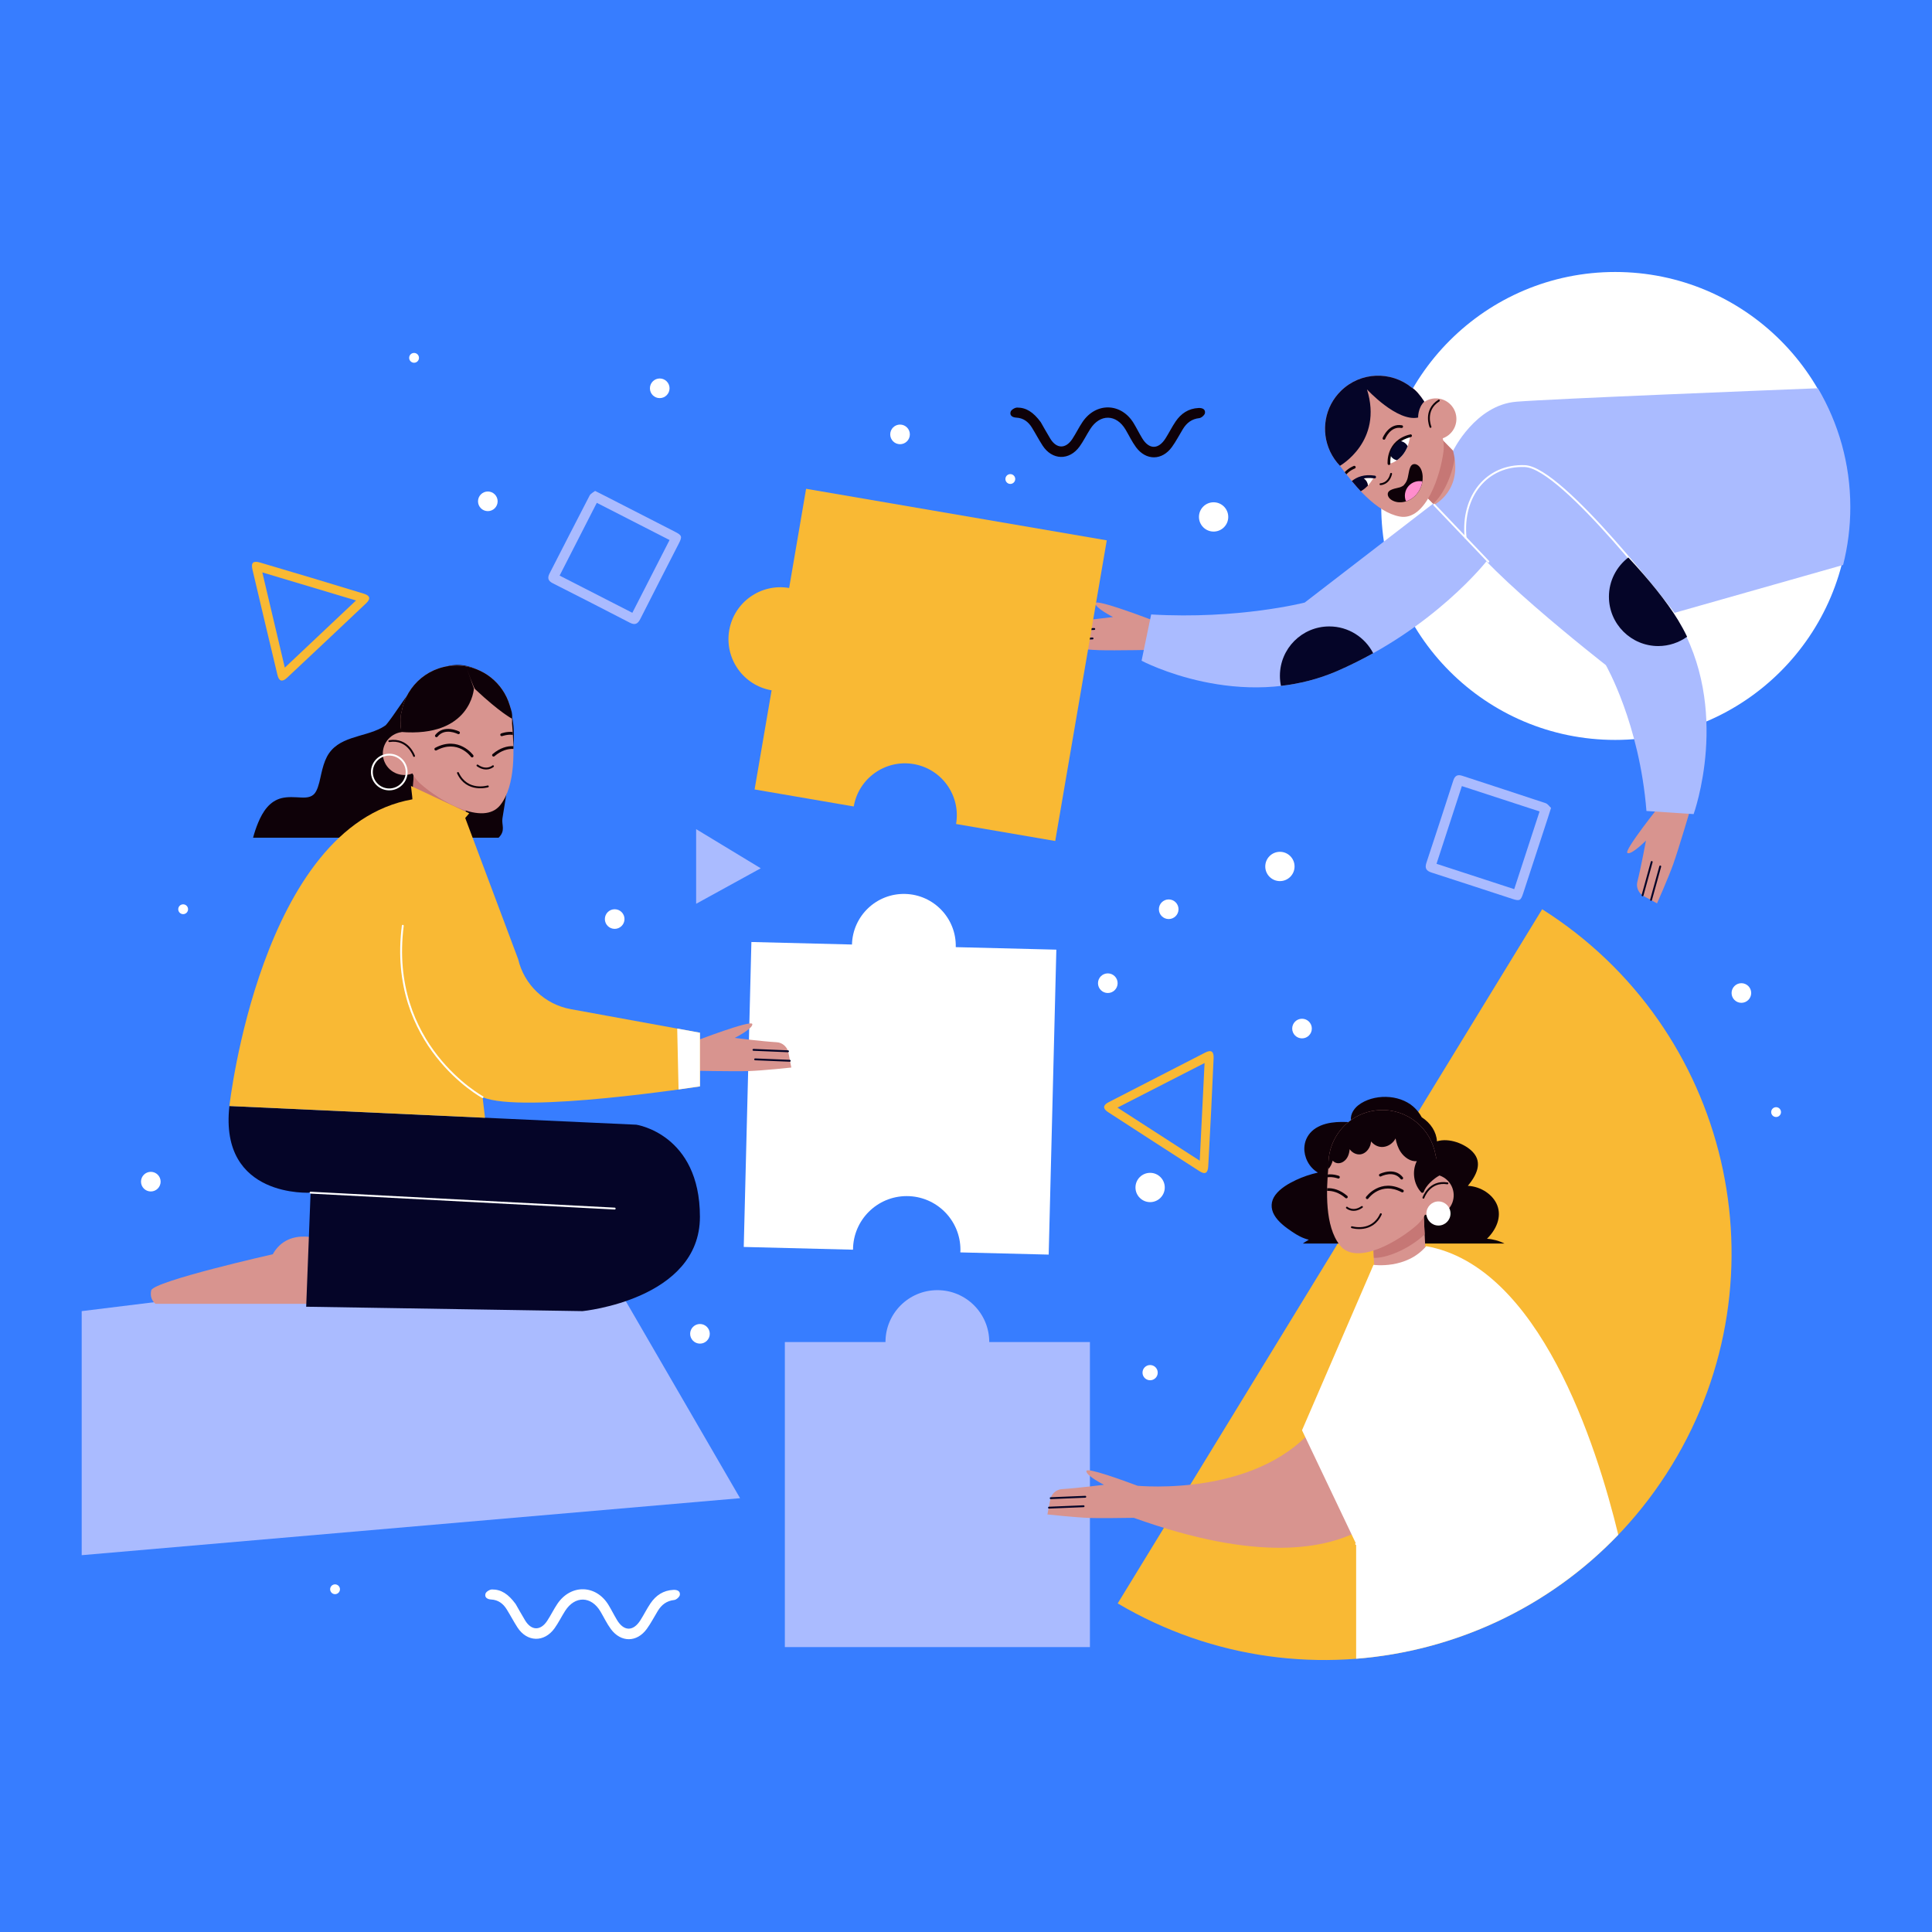
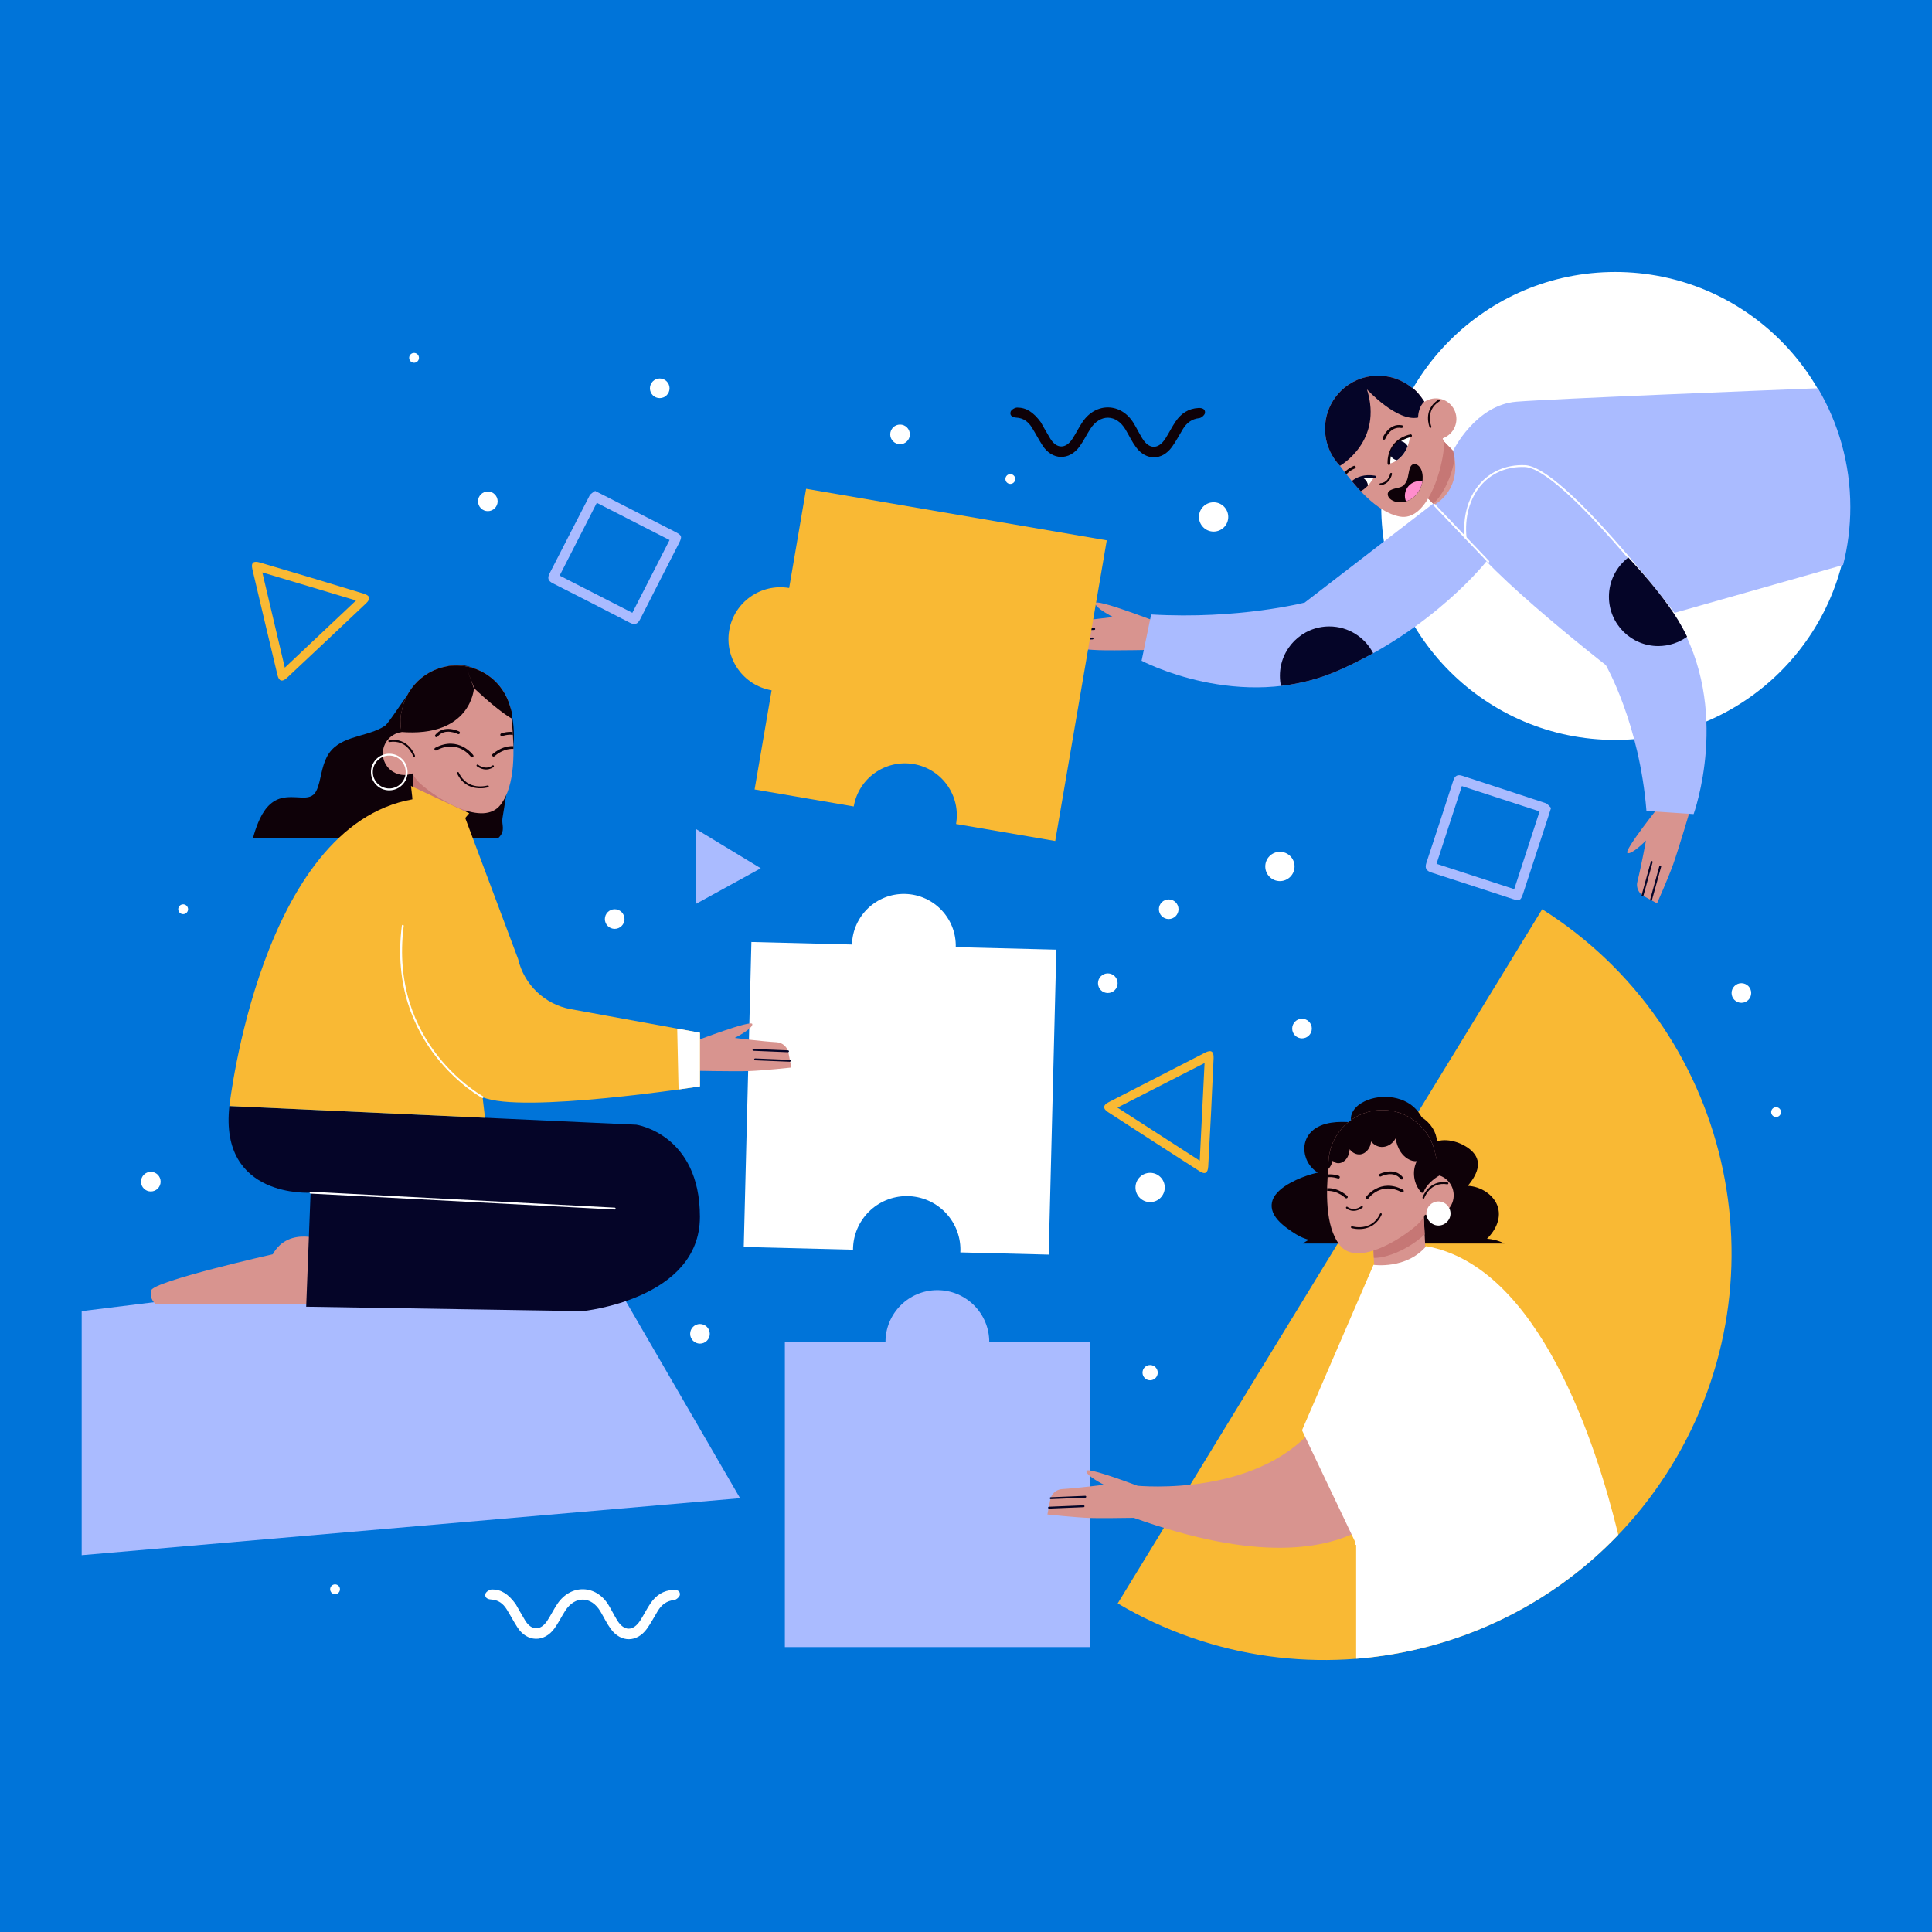
<svg xmlns="http://www.w3.org/2000/svg" width="514" height="514" viewBox="0 0 514 514" fill="none">
  <g clip-path="url(#clip0_136_2891)">
-     <path d="M514 0H0V514H514V0Z" fill="#377DFF" />
+     <path d="M514 0H0V514H514V0Z" fill="#0074D9" />
    <path d="M263.188 357.045C263.188 349.417 257.01 343.239 249.382 343.239C241.755 343.239 235.576 349.417 235.576 357.045H208.807V438.206H289.968V357.045H263.188Z" fill="#AABBFF" />
    <path d="M254.276 251.983C254.471 244.356 248.437 238.023 240.819 237.828C233.192 237.633 226.859 243.667 226.664 251.284L199.905 250.616L197.87 331.746L226.941 332.476C226.962 324.601 233.346 318.217 241.231 318.217C249.126 318.217 255.52 324.612 255.52 332.507C255.52 332.743 255.499 332.959 255.489 333.195L278.999 333.781L281.035 252.652L254.276 251.983Z" fill="white" />
    <path d="M429.714 196.852C464.091 196.852 491.96 168.983 491.96 134.606C491.96 100.229 464.091 72.361 429.714 72.361C395.337 72.361 367.469 100.229 367.469 134.606C367.469 168.983 395.337 196.852 429.714 196.852Z" fill="white" />
    <path d="M306.673 165.025C306.673 165.025 291.602 159.227 291.428 160.471C291.253 161.704 296.105 164.151 296.105 164.151C296.105 164.151 288.899 165.076 284.91 165.302C283.399 165.395 282.104 166.567 281.816 168.088L281.055 172.036C281.055 172.036 288.375 172.827 292.363 172.971C296.352 173.115 308.318 172.858 308.318 172.858L306.673 165.025Z" fill="#D8948F" />
    <path d="M281.929 167.708L291.12 167.338" stroke="#050528" stroke-width="0.5" stroke-miterlimit="10" stroke-linecap="round" stroke-linejoin="round" />
    <path d="M281.477 170.237L290.667 169.856" stroke="#050528" stroke-width="0.5" stroke-miterlimit="10" stroke-linecap="round" stroke-linejoin="round" />
    <path d="M441.968 213.803C441.968 213.803 431.863 226.396 432.983 226.941C434.114 227.486 437.907 223.611 437.907 223.611C437.907 223.611 436.591 230.755 435.605 234.62C435.235 236.08 435.954 237.674 437.311 238.414L440.847 240.336C440.847 240.336 443.829 233.613 445.175 229.851C446.522 226.088 449.925 214.616 449.925 214.616L441.968 213.803Z" fill="#D8948F" />
    <path d="M436.992 238.198L439.429 229.326" stroke="#050528" stroke-width="0.5" stroke-miterlimit="10" stroke-linecap="round" stroke-linejoin="round" />
    <path d="M439.254 239.401L441.701 230.519" stroke="#050528" stroke-width="0.5" stroke-miterlimit="10" stroke-linecap="round" stroke-linejoin="round" />
    <path d="M393.652 136.971C396.335 134.36 396.397 130.032 393.786 127.349L384.194 117.49C381.583 114.807 377.255 114.745 374.572 117.356C371.889 119.968 371.828 124.295 374.439 126.979L384.03 136.837C386.641 139.52 390.969 139.582 393.652 136.971Z" fill="#D8948F" />
    <path d="M374.161 117.757L374.994 116.945C377.451 114.56 381.409 114.612 383.794 117.069L387.196 120.564C386.662 126.197 383.824 131.934 381.275 133.99L374.038 126.557C371.653 124.1 371.704 120.142 374.161 117.757Z" fill="#C67775" />
    <path d="M356.48 123.915C355.38 122.774 354.516 121.489 353.869 120.122C353.838 120.07 353.817 120.029 353.807 120.009L353.817 119.998C351.381 114.704 352.368 108.238 356.788 103.941C361.979 98.894 370.049 98.636 375.539 103.088C375.549 103.088 375.549 103.088 375.559 103.098C378.253 104.661 381.532 111.147 383.208 114.786C383.968 116.441 384.256 118.261 384.04 120.06C383.3 126.177 379.373 138.718 372.393 137.423C366.091 136.251 360.294 129.106 356.48 123.915Z" fill="#D8948F" />
    <path d="M367.273 128.819C367.273 128.819 369.453 128.808 370.1 126.064" stroke="#0E0108" stroke-width="0.5" stroke-miterlimit="10" stroke-linecap="round" stroke-linejoin="round" />
    <path d="M373.164 113.758C373.215 113.707 373.256 113.635 373.267 113.563C373.308 113.368 373.174 113.172 372.969 113.142C369.473 112.504 367.87 116.452 367.859 116.493C367.787 116.678 367.88 116.894 368.065 116.966C368.25 117.038 368.466 116.945 368.538 116.76C368.589 116.616 369.936 113.337 372.835 113.861C372.969 113.872 373.082 113.841 373.164 113.758Z" fill="#0E0108" />
    <path d="M358.207 126.208C358.053 126.012 357.909 125.817 357.754 125.622C358.782 124.491 360.16 123.966 360.18 123.956C360.365 123.884 360.581 123.987 360.653 124.172C360.725 124.357 360.622 124.573 360.437 124.645C360.417 124.655 359.101 125.138 358.207 126.208Z" fill="#0E0108" />
    <path d="M369.895 123.309C369.895 123.309 374.624 122.198 375.189 115.568C375.189 115.568 368.24 118.169 369.895 123.309Z" fill="white" />
    <path d="M369.782 123.607C369.864 123.535 369.905 123.422 369.895 123.309C369.874 123.083 369.412 117.706 375.364 116.277C375.559 116.226 375.682 116.03 375.631 115.835C375.58 115.64 375.384 115.516 375.189 115.568C368.61 117.141 369.165 123.319 369.165 123.381C369.185 123.576 369.36 123.73 369.566 123.71C369.648 123.699 369.73 123.658 369.782 123.607Z" fill="#0E0108" />
    <path d="M385.921 107.642C383.814 105.473 380.349 105.432 378.191 107.539C376.022 109.646 375.98 113.111 378.088 115.27C380.195 117.439 383.66 117.48 385.818 115.372C387.977 113.275 388.029 109.811 385.921 107.642Z" fill="#D8948F" />
    <path d="M380.576 113.573C380.576 113.573 378.725 109.153 382.796 106.573" stroke="#0E0108" stroke-width="0.5" stroke-miterlimit="10" stroke-linecap="round" stroke-linejoin="round" />
    <path d="M371.642 122.445C371.221 122.352 370.82 122.167 370.481 121.869C370.131 121.561 369.895 121.17 369.751 120.759C370.08 119.32 371.087 118.169 372.146 117.326C372.773 117.315 373.421 117.521 373.925 117.973C374.171 118.189 374.356 118.446 374.5 118.713C373.76 120.636 372.619 121.787 371.642 122.445Z" fill="#050528" />
    <path d="M362.792 127.277C363.542 127.133 364.395 127.102 365.372 127.225C364.909 127.996 364.426 128.654 363.922 129.179C363.891 128.87 363.819 128.572 363.676 128.274C363.48 127.852 363.162 127.523 362.792 127.277Z" fill="white" />
    <path d="M362.031 130.69C362.062 130.669 362.093 130.659 362.123 130.638C362.226 130.576 362.329 130.515 362.432 130.443C362.524 130.381 362.617 130.309 362.72 130.247C362.833 130.165 362.946 130.083 363.059 129.99C363.151 129.919 363.234 129.847 363.326 129.764C363.46 129.651 363.594 129.518 363.727 129.384C363.799 129.312 363.861 129.261 363.933 129.189C363.902 128.88 363.83 128.582 363.686 128.284C363.48 127.863 363.162 127.523 362.802 127.277C363.552 127.133 364.406 127.102 365.382 127.225C365.475 127.235 365.567 127.246 365.66 127.266C365.855 127.297 366.05 127.163 366.081 126.968C366.112 126.773 365.978 126.578 365.783 126.547C362.936 126.094 360.972 126.896 359.646 127.986C359.697 128.058 359.759 128.12 359.821 128.191C359.913 128.305 360.006 128.418 360.109 128.52C360.715 129.261 361.363 129.98 362.031 130.69Z" fill="#050528" />
    <path d="M371.776 133.589C372.948 133.753 374.141 133.486 375.169 132.92C377.081 131.872 378.314 129.764 378.479 127.606C378.561 126.506 378.407 125.21 377.739 124.295C377.06 123.36 375.785 123.041 375.22 124.254C374.665 125.437 374.778 126.804 374.213 127.996C374.007 128.428 373.719 128.829 373.38 129.178C373.102 129.364 372.804 129.518 372.465 129.641C371.55 129.949 369.145 130.114 369.206 131.512C369.258 132.735 370.717 133.434 371.776 133.589Z" fill="#0E0108" />
    <path d="M374.737 129.312C375.693 128.233 377.101 127.822 378.417 128.068C378.119 130.052 376.937 131.944 375.169 132.91C374.819 133.106 374.439 133.249 374.048 133.373C373.513 132.036 373.719 130.464 374.737 129.312Z" fill="#FF8DCC" />
    <path d="M381.265 134L347.115 160.306C347.115 160.306 329.556 164.84 306.262 163.473L303.712 175.788C303.712 175.788 329.978 189.707 355.75 178.522C381.522 167.338 395.667 149.091 395.667 149.091L381.265 134Z" fill="#AABBFF" />
    <path d="M446.142 164.675C436.807 149.348 410.46 125.066 404.405 125.066C395.986 125.066 389.149 131.892 389.149 140.322C389.149 147.24 427.227 176.95 427.227 176.95C427.227 176.95 436.18 192.503 438.031 215.757L450.583 216.589C450.572 216.589 460.75 188.658 446.142 164.675Z" fill="#AABBFF" />
    <path d="M490.346 150.314C491.6 145.39 492.268 140.229 492.268 134.904C492.268 123.36 489.112 112.566 483.643 103.293C471.215 103.787 413.174 106.09 403.429 106.871C392.511 107.745 386.58 119.926 386.58 119.926C389.355 130.463 381.573 134.288 381.573 134.288C388.337 149.574 437.692 165.261 437.692 165.261L490.346 150.314Z" fill="#AABBFF" />
    <path d="M381.573 134.298L395.965 149.399" stroke="white" stroke-width="0.5" stroke-miterlimit="10" stroke-linecap="round" stroke-linejoin="round" />
    <path d="M445.258 163.123C445.258 163.123 415.846 124.429 405.71 124.008C395.574 123.586 388.82 131.985 389.91 143.036" stroke="white" stroke-width="0.5" stroke-miterlimit="10" stroke-linecap="round" stroke-linejoin="round" />
    <path d="M448.845 169.404C448.136 167.924 447.334 166.443 446.45 164.984C443.407 159.998 438.565 154.056 433.209 148.32C430.084 150.725 428.049 154.488 428.049 158.744C428.049 166.001 433.929 171.882 441.187 171.882C444.045 171.871 446.686 170.946 448.845 169.404Z" fill="#050528" />
    <path d="M365.331 173.783C363.151 169.558 358.741 166.659 353.652 166.659C346.395 166.659 340.515 172.54 340.515 179.797C340.515 180.712 340.607 181.617 340.792 182.48C345.665 181.925 350.723 180.702 355.76 178.523C359.152 177.042 362.339 175.449 365.331 173.783Z" fill="#050528" />
    <path d="M363.676 103.592C363.676 103.592 371.684 112.289 377.287 111.086C377.287 111.086 377.194 108.505 378.931 106.84C377.811 105.144 376.639 103.725 375.57 103.108C375.559 103.108 375.559 103.108 375.549 103.098C370.06 98.647 361.99 98.894 356.798 103.951C352.378 108.248 351.381 114.715 353.828 120.009L353.817 120.019C353.828 120.04 353.848 120.081 353.879 120.132C354.527 121.489 355.39 122.774 356.49 123.925C356.48 123.915 368.024 117.459 363.676 103.592Z" fill="#050528" />
    <path d="M410.285 241.899C460.174 273.448 475.666 339.312 444.764 389.848C413.863 440.385 348.173 456.617 297.359 426.579L410.285 241.899Z" fill="#F9B934" />
    <path d="M400.252 330.841H346.6C347.114 330.481 347.649 330.142 348.204 329.824C346.559 329.443 345.069 328.59 343.753 327.696C341.903 326.452 340.011 325.023 338.993 323.213C338.006 321.466 338.078 319.554 339.312 317.899C340.587 316.192 342.704 314.928 344.791 313.941C346.621 313.077 348.585 312.419 350.62 311.957C348.173 310.538 346.919 307.752 347.012 305.367C347.073 303.764 347.711 302.201 348.996 300.968C350.301 299.713 352.234 298.973 354.197 298.685C355.986 298.418 357.795 298.449 359.605 298.583C358.957 297.051 359.923 295.17 361.373 294.039C363.316 292.528 366.05 291.767 368.713 291.818C371.437 291.87 374.069 292.754 375.95 294.368C376.926 295.211 377.677 296.187 378.242 297.236C380.638 298.778 382.169 301.163 382.293 303.64C385.562 302.633 389.818 304.339 391.822 306.478C394.557 309.387 392.747 312.769 390.517 315.483C394.084 315.668 397.26 317.888 398.34 320.685C399.542 323.789 398.093 327.12 395.605 329.567C397.219 329.669 398.864 330.122 400.252 330.841Z" fill="#0E0108" />
    <path d="M372.907 345.213C376.701 345.028 379.651 341.779 379.476 337.986L378.818 324.046C378.633 320.253 375.385 317.303 371.591 317.477C367.798 317.662 364.848 320.911 365.023 324.704L365.68 338.644C365.865 342.447 369.114 345.398 372.907 345.213Z" fill="#D8948F" />
    <path d="M371.005 317.518L372.177 317.467C375.642 317.303 378.623 320.006 378.787 323.471L379.024 328.415C374.829 332.342 368.816 334.789 365.495 334.645L364.991 324.129C364.827 320.654 367.531 317.683 371.005 317.518Z" fill="#C67775" />
    <path d="M353.426 310.312C353.354 308.698 353.56 307.146 353.992 305.676C354.002 305.614 354.012 305.563 354.023 305.542H354.033C355.739 299.878 360.838 295.632 367.089 295.334C374.428 294.985 380.73 300.217 381.912 307.29C381.912 307.3 381.923 307.3 381.923 307.31C382.92 310.312 381.049 317.446 379.887 321.332C379.353 323.1 378.345 324.673 376.968 325.907C372.29 330.06 360.879 336.958 356.449 331.273C352.44 326.154 352.84 316.83 353.426 310.312Z" fill="#D8948F" />
    <path d="M358.34 321.291C358.34 321.291 360.006 322.751 362.339 321.106" stroke="#0E0108" stroke-width="0.5" stroke-miterlimit="10" stroke-linecap="round" stroke-linejoin="round" />
    <path d="M372.938 313.807C373.01 313.807 373.082 313.777 373.154 313.725C373.318 313.602 373.339 313.365 373.215 313.201C370.985 310.374 367.119 312.296 367.078 312.317C366.893 312.409 366.821 312.635 366.914 312.81C367.006 312.995 367.232 313.067 367.407 312.975C367.541 312.903 370.779 311.309 372.629 313.663C372.712 313.766 372.825 313.818 372.938 313.807Z" fill="#0E0108" />
    <path d="M353.2 313.211C353.221 312.964 353.231 312.707 353.252 312.461C354.794 312.296 356.192 312.82 356.212 312.831C356.408 312.903 356.5 313.119 356.418 313.314C356.346 313.509 356.13 313.602 355.935 313.519C355.924 313.519 354.598 313.016 353.2 313.211Z" fill="#0E0108" />
    <path d="M363.747 319.019C363.86 319.009 363.963 318.957 364.035 318.865C364.169 318.68 367.438 314.28 372.917 317.189C373.102 317.282 373.318 317.22 373.421 317.035C373.513 316.85 373.452 316.634 373.267 316.531C367.201 313.303 363.47 318.372 363.439 318.423C363.316 318.587 363.357 318.824 363.521 318.937C363.583 318.999 363.665 319.019 363.747 319.019Z" fill="#0E0108" />
    <path d="M353.077 316.11C354.66 316.048 356.51 316.521 358.433 318.156C358.587 318.289 358.607 318.526 358.474 318.68C358.34 318.834 358.104 318.855 357.949 318.721C356.181 317.22 354.495 316.778 353.066 316.83C353.066 316.593 353.066 316.357 353.077 316.11Z" fill="#0E0108" />
    <path d="M386.744 317.734C386.6 314.671 383.999 312.306 380.936 312.45C377.872 312.594 375.508 315.195 375.652 318.259C375.796 321.322 378.396 323.686 381.46 323.542C384.523 323.399 386.888 320.798 386.744 317.734Z" fill="#D8948F" />
    <path d="M378.695 318.649C378.695 318.649 380.257 314.044 385.079 314.825" stroke="#0E0108" stroke-width="0.5" stroke-miterlimit="10" stroke-linecap="round" stroke-linejoin="round" />
    <path d="M359.667 326.493C359.667 326.493 365.043 328.107 367.366 323.029" stroke="#0E0108" stroke-width="0.5" stroke-miterlimit="10" stroke-linecap="round" stroke-linejoin="round" />
    <path d="M353.426 310.312C353.354 308.698 353.56 307.146 353.992 305.676C354.002 305.614 354.012 305.563 354.022 305.542H354.033C355.739 299.878 360.838 295.632 367.088 295.334C374.428 294.985 380.73 300.217 381.912 307.29C381.912 307.3 381.922 307.3 381.922 307.31C382.375 308.657 383.022 312.934 382.95 312.748C381.439 313.519 379.291 315.493 378.818 317.035C378.725 317.333 378.324 317.467 378.108 317.22C376.052 314.979 375.61 311.587 376.937 308.904C375.271 309.13 373.565 307.845 372.66 306.498C371.93 305.409 371.519 304.154 371.283 302.869C371.159 303.106 371.015 303.342 370.83 303.568C370.141 304.422 369.144 305.018 368.044 305.131C366.77 305.275 365.557 304.648 364.775 303.682C364.714 304.185 364.601 304.668 364.374 305.141C363.922 306.108 363.069 306.94 361.979 307.105C360.9 307.259 359.831 306.714 359.173 305.871C359.142 305.83 359.111 305.779 359.08 305.727C358.936 307.084 358.515 308.359 357.343 309.089C356.551 309.582 355.544 309.634 354.804 309.017C354.721 308.945 354.639 308.863 354.567 308.78C354.321 309.634 353.961 310.446 353.395 311.032C353.385 310.795 353.406 310.549 353.426 310.312Z" fill="#0E0108" />
    <path d="M385.901 322.843C385.901 321.075 384.462 319.636 382.694 319.636C380.926 319.636 379.486 321.075 379.486 322.843C379.486 324.612 380.926 326.051 382.694 326.051C384.462 326.051 385.901 324.612 385.901 322.843Z" fill="white" />
    <path d="M279.421 398.957C279.709 397.435 281.004 396.263 282.515 396.171C286.504 395.934 293.71 395.019 293.71 395.019C293.71 395.019 288.858 392.583 289.033 391.339C289.177 390.352 298.768 393.827 302.664 395.287C307.557 395.677 340.926 397.445 353.56 374.028L375.549 391.576C375.549 391.576 366.873 427.237 301.636 403.809C297.791 403.87 292.405 403.932 289.968 403.85C285.98 403.706 278.66 402.914 278.66 402.914L279.421 398.957Z" fill="#D8948F" />
    <path d="M279.534 398.586L288.735 398.206" stroke="#050528" stroke-width="0.5" stroke-miterlimit="10" stroke-linecap="round" stroke-linejoin="round" />
    <path d="M279.082 401.105L288.282 400.725" stroke="#050528" stroke-width="0.5" stroke-miterlimit="10" stroke-linecap="round" stroke-linejoin="round" />
    <path d="M346.395 380.514L365.413 336.506C365.413 336.506 374.161 337.77 379.435 331.54C409.525 336.855 424.739 384.39 430.537 408.322C411.858 427.833 386.837 439.254 360.797 441.3V410.768L346.395 380.514Z" fill="white" />
    <path d="M360.797 410.768C360.797 410.768 386.086 397.044 382.026 365.187" stroke="white" stroke-width="0.5" stroke-miterlimit="10" stroke-linecap="round" stroke-linejoin="round" />
    <path d="M196.893 398.587L158.261 331.982L21.732 348.821V413.75L196.893 398.587Z" fill="#AABBFF" />
    <path d="M134.483 212.693C134.216 214.369 133.938 216.055 133.671 217.73C133.393 219.447 134.596 220.948 132.653 222.87H67.334C67.694 221.493 68.146 220.146 68.691 218.841C69.894 215.952 71.703 213.115 74.941 212.333C76.668 211.922 78.406 212.097 80.163 212.179C81.808 212.261 83.309 212.066 84.121 210.473C84.861 209.023 85.129 207.317 85.499 205.744C85.848 204.243 86.249 202.742 86.959 201.365C89.827 195.855 96.622 196.245 101.474 193.655C101.875 193.439 102.255 193.202 102.625 192.935C103.304 192.164 103.91 191.301 104.496 190.488C105.905 188.525 107.2 186.49 108.69 184.588C111.075 181.514 114.139 178.666 117.953 177.628C118.724 177.309 119.536 177.094 120.389 176.981C123.093 176.61 125.796 177.412 128.109 178.79C130.587 180.27 132.756 182.408 134.185 184.917C135.624 187.435 136.333 190.273 136.601 193.151C136.899 196.41 136.539 199.689 136.076 202.917C135.573 206.186 135.018 209.434 134.483 212.693Z" fill="#0E0108" />
    <path d="M116.123 228.535C112.206 228.35 109.163 224.999 109.348 221.082L110.027 206.7C110.212 202.784 113.563 199.741 117.48 199.926C121.396 200.111 124.439 203.462 124.254 207.379L123.576 221.76C123.391 225.667 120.04 228.72 116.123 228.535Z" fill="#D8948F" />
    <path d="M118.086 199.956L116.873 199.895C113.296 199.72 110.233 202.516 110.058 206.094L109.811 211.192C114.139 215.243 120.338 217.772 123.761 217.617L124.275 206.772C124.46 203.195 121.674 200.121 118.086 199.956Z" fill="#C67775" />
    <path d="M136.23 192.524C136.302 190.859 136.087 189.255 135.655 187.744C135.644 187.682 135.634 187.631 135.624 187.61H135.614C133.856 181.771 128.592 177.382 122.147 177.073C114.57 176.713 108.073 182.11 106.85 189.409C106.85 189.419 106.84 189.419 106.84 189.43C105.812 192.524 107.734 199.884 108.947 203.894C109.492 205.713 110.53 207.348 111.959 208.612C116.791 212.899 128.551 220.013 133.136 214.143C137.238 208.869 136.827 199.247 136.23 192.524Z" fill="#D8948F" />
    <path d="M131.152 203.853C131.152 203.853 129.435 205.353 127.03 203.657" stroke="#0E0108" stroke-width="0.5" stroke-miterlimit="10" stroke-linecap="round" stroke-linejoin="round" />
    <path d="M116.092 196.132C116.02 196.132 115.937 196.102 115.876 196.05C115.711 195.916 115.68 195.68 115.814 195.516C118.117 192.596 122.105 194.58 122.147 194.601C122.332 194.693 122.414 194.93 122.311 195.115C122.219 195.3 121.982 195.382 121.797 195.279C121.653 195.207 118.322 193.562 116.41 195.988C116.328 196.081 116.215 196.132 116.092 196.132Z" fill="#0E0108" />
    <path d="M136.456 195.515C136.436 195.258 136.426 195.001 136.405 194.744C134.812 194.57 133.372 195.115 133.342 195.125C133.146 195.207 133.043 195.423 133.126 195.618C133.208 195.814 133.424 195.906 133.619 195.834C133.65 195.834 135.017 195.31 136.456 195.515Z" fill="#0E0108" />
    <path d="M125.58 201.509C125.467 201.498 125.354 201.447 125.292 201.354C125.148 201.159 121.787 196.626 116.133 199.627C115.948 199.73 115.711 199.658 115.619 199.473C115.516 199.288 115.588 199.052 115.773 198.959C122.023 195.629 125.878 200.861 125.909 200.912C126.032 201.087 125.991 201.324 125.817 201.447C125.745 201.488 125.662 201.509 125.58 201.509Z" fill="#0E0108" />
    <path d="M136.58 198.507C134.956 198.445 133.044 198.939 131.06 200.614C130.895 200.748 130.875 200.995 131.019 201.149C131.152 201.313 131.399 201.334 131.553 201.19C133.383 199.638 135.12 199.185 136.59 199.237C136.601 199 136.59 198.754 136.58 198.507Z" fill="#0E0108" />
    <path d="M101.854 200.183C102.008 197.027 104.691 194.58 107.847 194.734C111.003 194.888 113.45 197.571 113.296 200.727C113.142 203.883 110.458 206.33 107.302 206.176C104.147 206.022 101.7 203.339 101.854 200.183Z" fill="#D8948F" />
    <path d="M110.16 201.118C110.16 201.118 108.546 196.369 103.571 197.171" stroke="#0E0108" stroke-width="0.5" stroke-miterlimit="10" stroke-linecap="round" stroke-linejoin="round" />
    <path d="M129.785 209.219C129.785 209.219 124.244 210.884 121.838 205.652" stroke="#0E0108" stroke-width="0.5" stroke-miterlimit="10" stroke-linecap="round" stroke-linejoin="round" />
    <path d="M106.83 189.43C106.83 189.419 106.84 189.419 106.84 189.409C108.063 182.11 114.56 176.713 122.137 177.073C128.582 177.382 133.846 181.761 135.604 187.61H135.614C135.624 187.631 135.634 187.682 135.645 187.744C136.087 189.255 136.313 189.553 136.241 191.218C136.241 191.218 133.106 189.635 126.393 183.344C125.961 182.933 124.265 178.019 124.265 178.019L126.084 183.179C126.084 183.179 125.303 196.297 106.542 194.724L106.717 194.179C106.48 192.277 106.46 190.571 106.83 189.43Z" fill="#0E0108" />
    <path d="M108.187 205.395C108.187 202.845 106.12 200.769 103.561 200.769C101.011 200.769 98.935 202.835 98.935 205.395C98.935 207.944 101.001 210.021 103.561 210.021C106.11 210.01 108.187 207.944 108.187 205.395Z" stroke="white" stroke-width="0.5" stroke-miterlimit="10" stroke-linecap="round" stroke-linejoin="round" />
    <path d="M86.527 330.132C86.527 330.132 76.946 325.897 72.567 333.689C72.567 333.689 40.75 340.864 40.226 343.311C39.701 345.768 41.377 346.868 41.377 346.868H85.848L86.527 330.132Z" fill="#D8948F" />
    <path d="M61.032 294.255L169.291 299.22C169.291 299.22 186.212 301.697 186.212 323.727C186.212 345.757 154.991 348.821 154.991 348.821L81.459 347.649L82.63 317.302C82.63 317.302 58.267 318.906 61.032 294.255Z" fill="#050528" />
    <path d="M82.63 317.302L163.534 321.538" stroke="white" stroke-width="0.5" stroke-miterlimit="10" stroke-linecap="round" stroke-linejoin="round" />
    <path d="M184.906 277.005C184.906 277.005 199.977 271.207 200.151 272.451C200.326 273.684 195.474 276.131 195.474 276.131C195.474 276.131 202.68 277.056 206.669 277.282C208.18 277.375 209.475 278.547 209.763 280.068L210.524 284.016C210.524 284.016 203.204 284.807 199.216 284.951C195.227 285.095 183.261 284.838 183.261 284.838L184.906 277.005Z" fill="#D8948F" />
    <path d="M209.65 279.688L200.459 279.308" stroke="#050528" stroke-width="0.5" stroke-miterlimit="10" stroke-linecap="round" stroke-linejoin="round" />
    <path d="M210.102 282.217L200.902 281.836" stroke="#050528" stroke-width="0.5" stroke-miterlimit="10" stroke-linecap="round" stroke-linejoin="round" />
    <path d="M61.032 294.255C61.032 294.255 69.338 219.786 109.749 212.652L109.338 209.105L124.84 216.373L123.771 217.617L137.844 255.16C139.448 261.996 144.948 267.229 151.856 268.483L186.222 274.754V289.032C186.222 289.032 138.708 296.393 128.387 291.89L129.034 297.38L61.032 294.255Z" fill="#F9B934" />
    <path d="M128.387 291.88C128.387 291.88 103.098 278.156 107.159 246.299" stroke="white" stroke-width="0.5" stroke-miterlimit="10" stroke-linecap="round" stroke-linejoin="round" />
    <path d="M186.222 274.754L180.167 273.643L180.527 289.845L186.222 289.022V274.754Z" fill="white" />
    <path d="M209.948 156.431C202.434 155.146 195.289 160.193 194.004 167.708C192.719 175.223 197.766 182.367 205.281 183.652L200.758 210.031L227.136 214.554C228.421 207.039 235.566 201.992 243.081 203.277C250.595 204.562 255.653 211.706 254.358 219.221L280.736 223.744L294.45 143.756L214.461 130.042L209.948 156.431Z" fill="#F9B934" />
    <path d="M412.65 214.944C412.269 216.157 412.012 216.97 411.745 217.771C409.576 224.402 407.417 231.033 405.238 237.663C404.6 239.606 404.292 239.771 402.411 239.164C395.235 236.831 388.07 234.456 380.895 232.153C379.455 231.691 379.003 231.002 379.497 229.521C381.912 222.254 384.277 214.975 386.631 207.687C387.042 206.402 387.731 205.96 389.057 206.402C396.438 208.838 403.84 211.213 411.21 213.68C411.796 213.896 412.249 214.585 412.65 214.944ZM382.18 229.809C389.119 232.071 395.934 234.302 402.853 236.553C405.135 229.573 407.345 222.798 409.596 215.88C402.637 213.608 395.862 211.398 388.923 209.136C386.651 216.086 384.441 222.86 382.18 229.809Z" fill="#AABBFF" />
    <path d="M158.322 130.607C159.463 131.173 160.224 131.553 160.974 131.944C167.183 135.12 173.393 138.297 179.602 141.484C181.421 142.419 181.534 142.748 180.64 144.516C177.206 151.239 173.742 157.942 170.35 164.675C169.671 166.022 168.921 166.372 167.533 165.652C160.738 162.126 153.912 158.651 147.086 155.187C145.883 154.58 145.554 153.84 146.192 152.596C149.749 145.688 153.264 138.749 156.852 131.862C157.15 131.286 157.911 130.947 158.322 130.607ZM168.232 163.031C171.552 156.523 174.822 150.15 178.132 143.673C171.594 140.332 165.241 137.084 158.774 133.774C155.444 140.291 152.206 146.634 148.885 153.131C155.382 156.462 161.725 159.7 168.232 163.031Z" fill="#AABBFF" />
    <path d="M322.206 295.848C321.949 300.659 321.713 305.48 321.445 310.291C321.342 312.131 320.602 312.553 319.081 311.566C310.97 306.354 302.88 301.122 294.789 295.869C293.36 294.943 293.412 294.028 294.923 293.247C303.486 288.827 312.06 284.427 320.633 280.037C322.247 279.215 322.956 279.708 322.874 281.559C322.669 286.329 322.432 291.088 322.206 295.848ZM297.298 294.676C304.709 299.456 311.792 304.031 319.184 308.801C319.615 300.052 320.037 291.613 320.469 282.813C312.584 286.843 305.09 290.687 297.298 294.676Z" fill="#F9B934" />
    <path d="M82.867 153.727C87.483 155.125 92.099 156.513 96.704 157.921C98.472 158.456 98.698 159.278 97.382 160.522C90.382 167.142 83.361 173.763 76.329 180.352C75.085 181.514 74.211 181.247 73.821 179.592C71.58 170.216 69.349 160.841 67.149 151.465C66.738 149.697 67.385 149.132 69.164 149.656C73.739 151.003 78.303 152.37 82.867 153.727ZM75.774 177.628C82.189 171.573 88.326 165.785 94.72 159.751C86.321 157.232 78.231 154.817 69.791 152.288C71.826 160.923 73.759 169.116 75.774 177.628Z" fill="#F9B934" />
    <path d="M276.892 112.319C277.426 113.244 278.382 114.982 279.41 116.678C281.076 119.433 283.512 119.484 285.29 116.781C286.257 115.311 287.018 113.717 288.004 112.258C291.592 106.963 298.295 107.138 301.605 112.587C302.396 113.892 303.075 115.28 303.866 116.585C305.696 119.608 308.163 119.639 310.065 116.657C311.011 115.177 311.782 113.584 312.769 112.134C314.208 110.017 316.182 108.68 318.844 108.546C319.821 108.495 320.715 108.824 320.582 109.873C320.51 110.407 319.646 111.178 319.071 111.24C317.056 111.456 315.719 112.504 314.712 114.139C313.735 115.732 312.882 117.418 311.782 118.929C309.15 122.558 304.905 122.589 302.232 118.981C301.163 117.531 300.382 115.866 299.456 114.303C296.999 110.15 292.672 110.058 290.06 114.129C289.084 115.66 288.282 117.305 287.233 118.775C284.489 122.589 279.914 122.466 277.375 118.539C276.357 116.966 275.494 115.3 274.507 113.717C273.561 112.196 272.245 111.199 270.364 111.106C269.387 111.055 268.555 110.561 268.873 109.544C269.038 109.019 270.004 108.433 270.611 108.433C273.026 108.433 274.908 109.636 276.892 112.319Z" fill="#0E0108" />
    <path d="M137.187 426.743C137.721 427.669 138.677 429.406 139.705 431.102C141.371 433.857 143.807 433.908 145.585 431.205C146.552 429.735 147.312 428.141 148.299 426.682C151.887 421.387 158.59 421.562 161.9 427.011C162.691 428.316 163.37 429.704 164.161 431.01C165.991 434.032 168.458 434.063 170.36 431.081C171.306 429.601 172.077 428.008 173.064 426.558C174.503 424.441 176.477 423.104 179.139 422.981C180.116 422.929 181.01 423.258 180.877 424.307C180.805 424.842 179.941 425.613 179.365 425.674C177.351 425.89 176.014 426.939 175.007 428.573C174.03 430.167 173.177 431.852 172.077 433.364C169.445 436.992 165.2 437.023 162.527 433.415C161.458 431.966 160.676 430.3 159.751 428.738C157.294 424.585 152.966 424.492 150.355 428.563C149.379 430.095 148.577 431.739 147.528 433.209C144.784 437.023 140.209 436.9 137.67 432.973C136.652 431.4 135.789 429.735 134.802 428.152C133.856 426.63 132.54 425.633 130.659 425.541C129.682 425.489 128.85 424.996 129.168 423.978C129.333 423.454 130.299 422.868 130.906 422.868C133.332 422.857 135.213 424.06 137.187 426.743Z" fill="white" />
    <path d="M185.205 220.588C191.167 224.196 196.626 227.507 202.393 231.002C196.513 234.23 190.889 237.324 185.205 240.449C185.205 233.88 185.205 227.496 185.205 220.588Z" fill="#AABBFF" />
    <path d="M310.929 244.51C312.371 244.51 313.54 243.341 313.54 241.899C313.54 240.457 312.371 239.288 310.929 239.288C309.487 239.288 308.318 240.457 308.318 241.899C308.318 243.341 309.487 244.51 310.929 244.51Z" fill="white" />
    <path d="M127.174 133.373C127.174 131.933 128.346 130.761 129.785 130.761C131.224 130.761 132.396 131.933 132.396 133.373C132.396 134.812 131.224 135.984 129.785 135.984C128.346 135.984 127.174 134.812 127.174 133.373Z" fill="white" />
    <path d="M183.611 354.855C183.611 353.416 184.783 352.244 186.222 352.244C187.661 352.244 188.833 353.416 188.833 354.855C188.833 356.294 187.661 357.466 186.222 357.466C184.783 357.466 183.611 356.294 183.611 354.855Z" fill="white" />
    <path d="M172.91 103.304C172.91 101.865 174.082 100.693 175.521 100.693C176.96 100.693 178.132 101.865 178.132 103.304C178.132 104.743 176.96 105.915 175.521 105.915C174.071 105.925 172.91 104.753 172.91 103.304Z" fill="white" />
    <path d="M305.984 367.212C307.103 367.212 308.009 366.305 308.009 365.187C308.009 364.068 307.103 363.162 305.984 363.162C304.866 363.162 303.959 364.068 303.959 365.187C303.959 366.305 304.866 367.212 305.984 367.212Z" fill="white" />
    <path d="M346.395 276.254C347.837 276.254 349.006 275.085 349.006 273.643C349.006 272.201 347.837 271.032 346.395 271.032C344.953 271.032 343.784 272.201 343.784 273.643C343.784 275.085 344.953 276.254 346.395 276.254Z" fill="white" />
    <path d="M37.512 314.373C37.512 312.933 38.684 311.761 40.123 311.761C41.562 311.761 42.734 312.933 42.734 314.373C42.734 315.812 41.562 316.984 40.123 316.984C38.684 316.984 37.512 315.822 37.512 314.373Z" fill="white" />
    <path d="M460.678 264.186C460.678 262.746 461.85 261.574 463.289 261.574C464.728 261.574 465.9 262.746 465.9 264.186C465.9 265.625 464.728 266.797 463.289 266.797C461.85 266.797 460.678 265.635 460.678 264.186Z" fill="white" />
    <path d="M48.727 243.204C49.449 243.204 50.033 242.62 50.033 241.899C50.033 241.178 49.449 240.593 48.727 240.593C48.006 240.593 47.422 241.178 47.422 241.899C47.422 242.62 48.006 243.204 48.727 243.204Z" fill="white" />
    <path d="M472.52 297.174C473.241 297.174 473.826 296.59 473.826 295.869C473.826 295.147 473.241 294.563 472.52 294.563C471.799 294.563 471.215 295.147 471.215 295.869C471.215 296.59 471.799 297.174 472.52 297.174Z" fill="white" />
    <path d="M294.728 264.186C296.17 264.186 297.339 263.017 297.339 261.574C297.339 260.132 296.17 258.963 294.728 258.963C293.286 258.963 292.117 260.132 292.117 261.574C292.117 263.017 293.286 264.186 294.728 264.186Z" fill="white" />
    <path d="M87.832 422.816C87.832 422.097 88.418 421.511 89.138 421.511C89.858 421.511 90.444 422.097 90.444 422.816C90.444 423.536 89.858 424.122 89.138 424.122C88.418 424.122 87.832 423.536 87.832 422.816Z" fill="white" />
    <path d="M160.923 244.51C160.923 243.071 162.095 241.899 163.534 241.899C164.974 241.899 166.146 243.071 166.146 244.51C166.146 245.949 164.974 247.121 163.534 247.121C162.095 247.121 160.923 245.959 160.923 244.51Z" fill="white" />
    <path d="M110.161 96.509C110.882 96.509 111.466 95.924 111.466 95.203C111.466 94.482 110.882 93.897 110.161 93.897C109.44 93.897 108.855 94.482 108.855 95.203C108.855 95.924 109.44 96.509 110.161 96.509Z" fill="white" />
    <path d="M239.452 118.179C240.894 118.179 242.063 117.01 242.063 115.568C242.063 114.126 240.894 112.957 239.452 112.957C238.01 112.957 236.841 114.126 236.841 115.568C236.841 117.01 238.01 118.179 239.452 118.179Z" fill="white" />
    <path d="M268.791 128.747C269.512 128.747 270.097 128.162 270.097 127.441C270.097 126.72 269.512 126.135 268.791 126.135C268.07 126.135 267.486 126.72 267.486 127.441C267.486 128.162 268.07 128.747 268.791 128.747Z" fill="white" />
    <path d="M318.978 137.526C318.978 135.367 320.726 133.63 322.874 133.63C325.033 133.63 326.77 135.377 326.77 137.526C326.77 139.685 325.023 141.422 322.874 141.422C320.726 141.422 318.978 139.674 318.978 137.526Z" fill="white" />
    <path d="M340.515 234.415C342.667 234.415 344.411 232.67 344.411 230.519C344.411 228.367 342.667 226.623 340.515 226.623C338.363 226.623 336.619 228.367 336.619 230.519C336.619 232.67 338.363 234.415 340.515 234.415Z" fill="white" />
    <path d="M302.088 315.925C302.088 313.766 303.835 312.029 305.984 312.029C308.143 312.029 309.88 313.776 309.88 315.925C309.88 318.073 308.133 319.821 305.984 319.821C303.835 319.821 302.088 318.073 302.088 315.925Z" fill="white" />
  </g>
  <defs>
    <clipPath id="clip0_136_2891">
      <rect width="514" height="514" fill="white" />
    </clipPath>
  </defs>
</svg>
